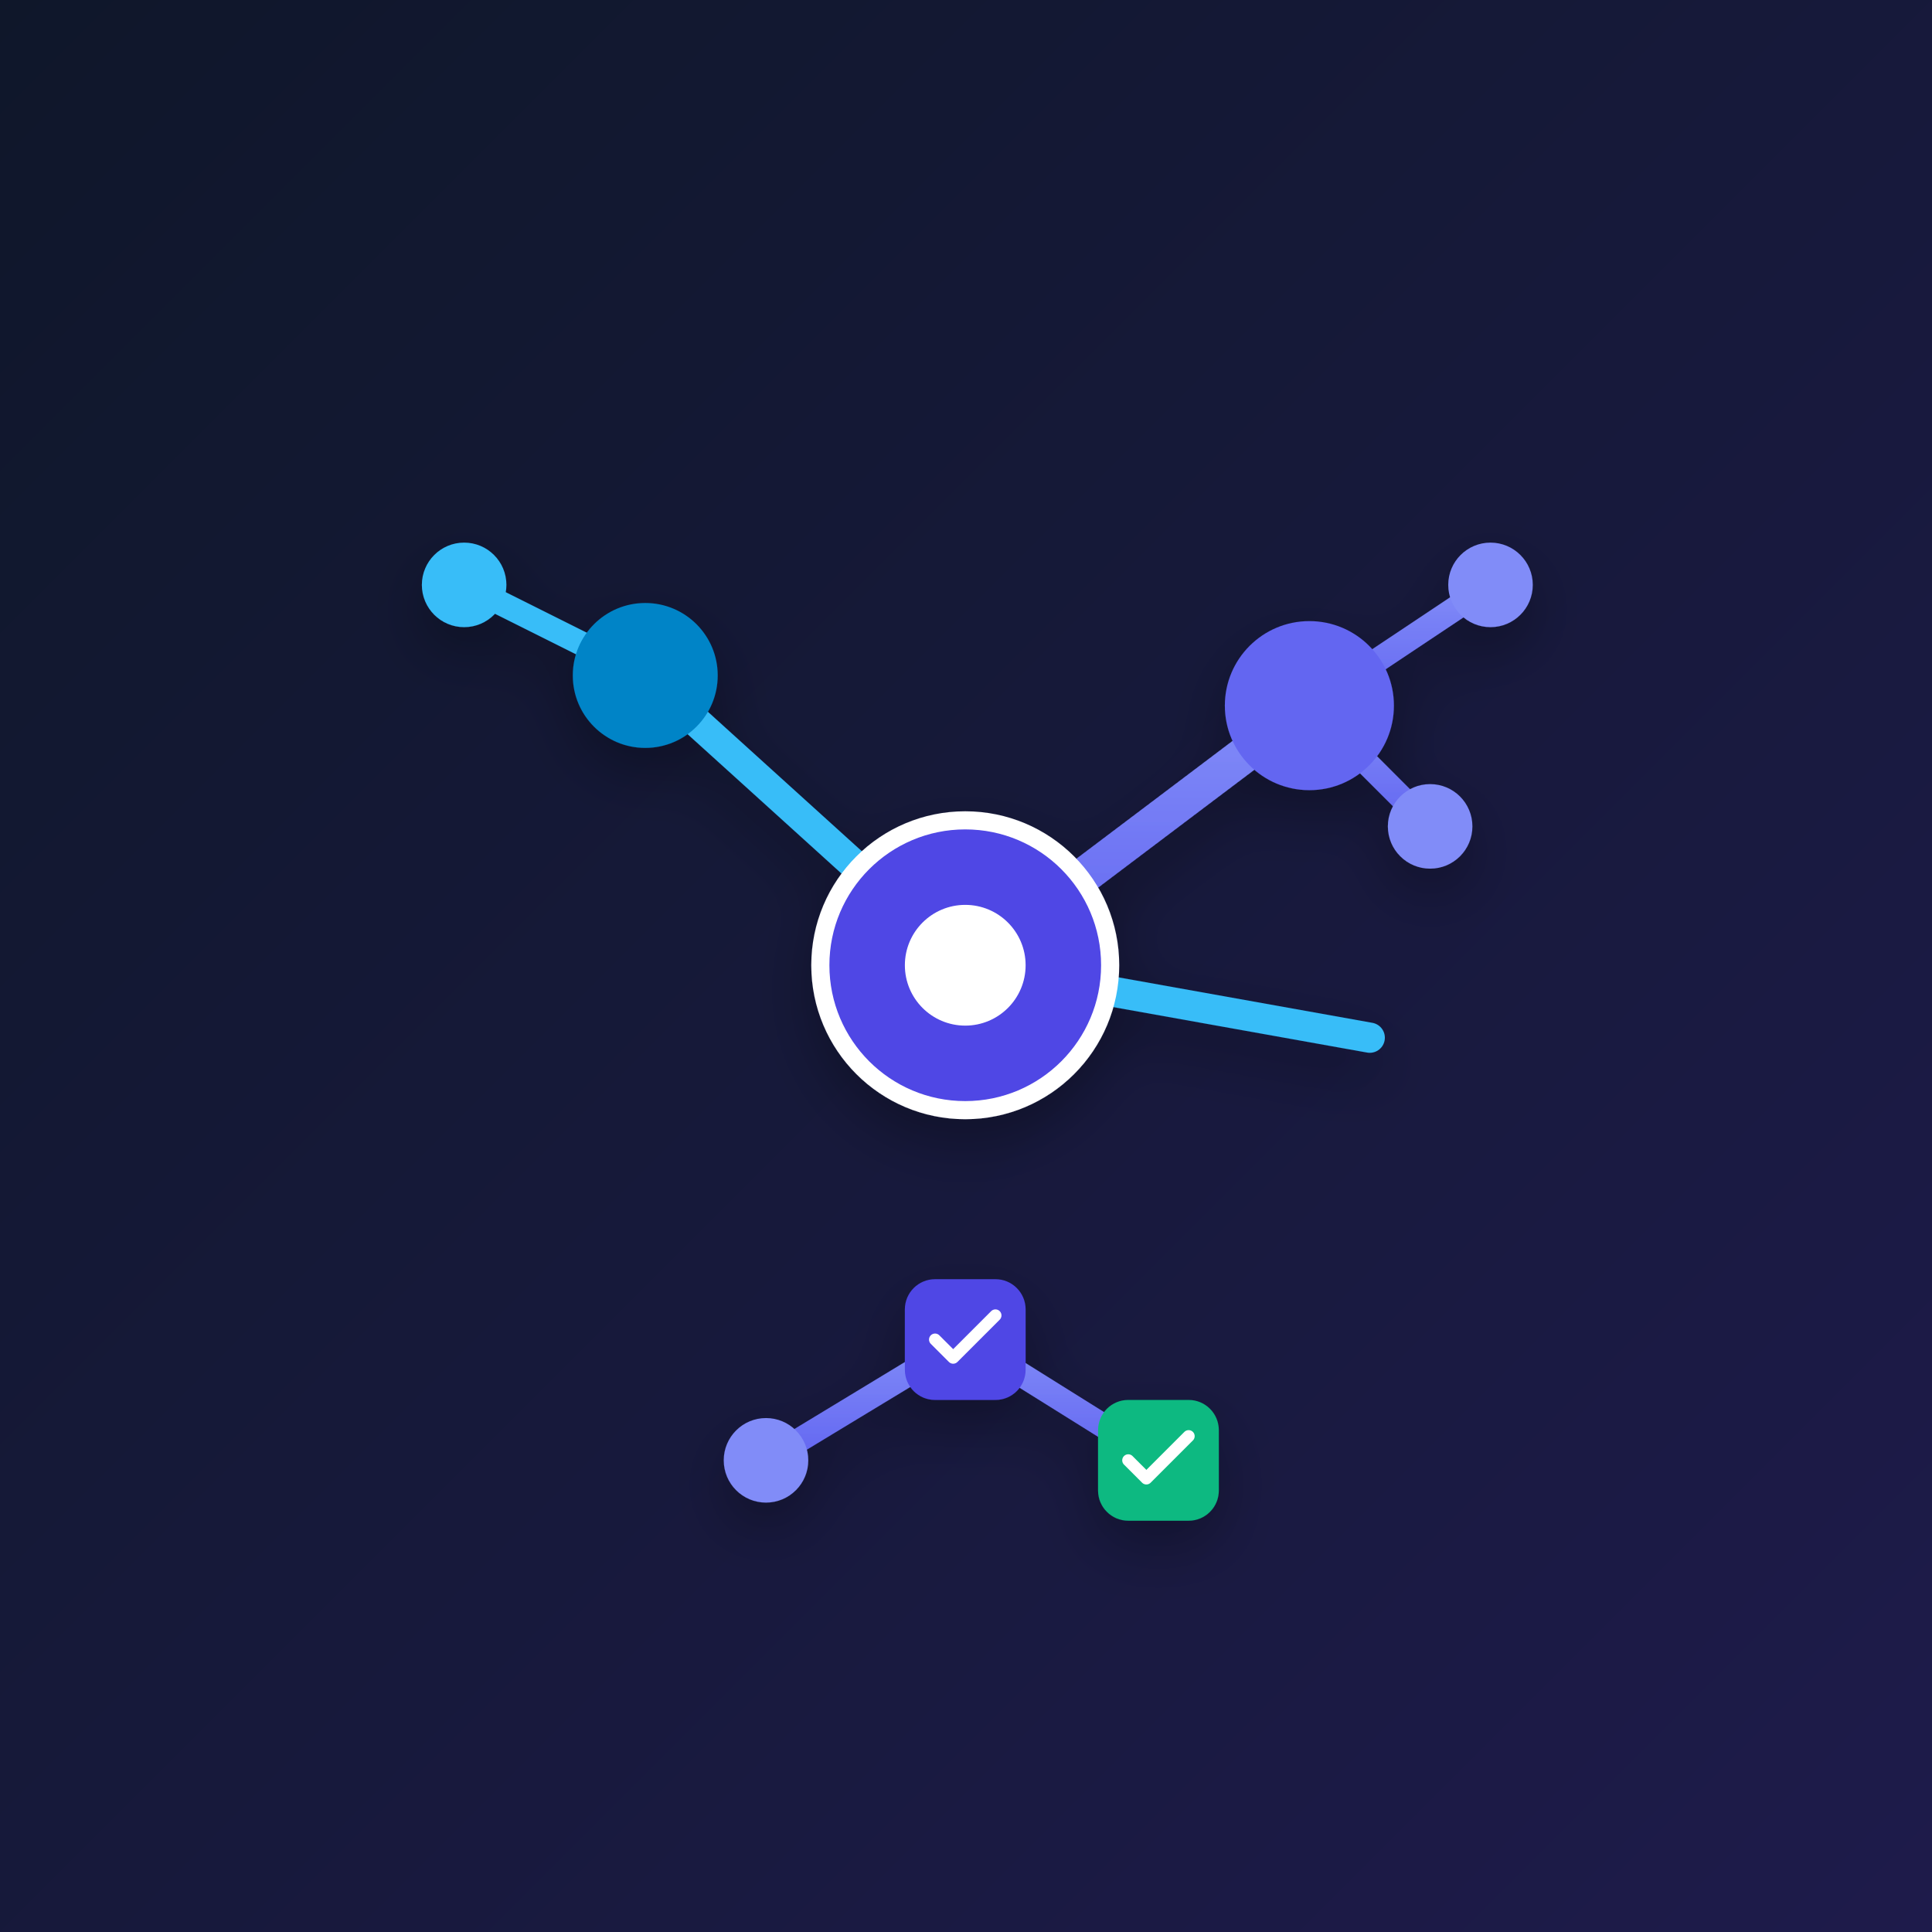
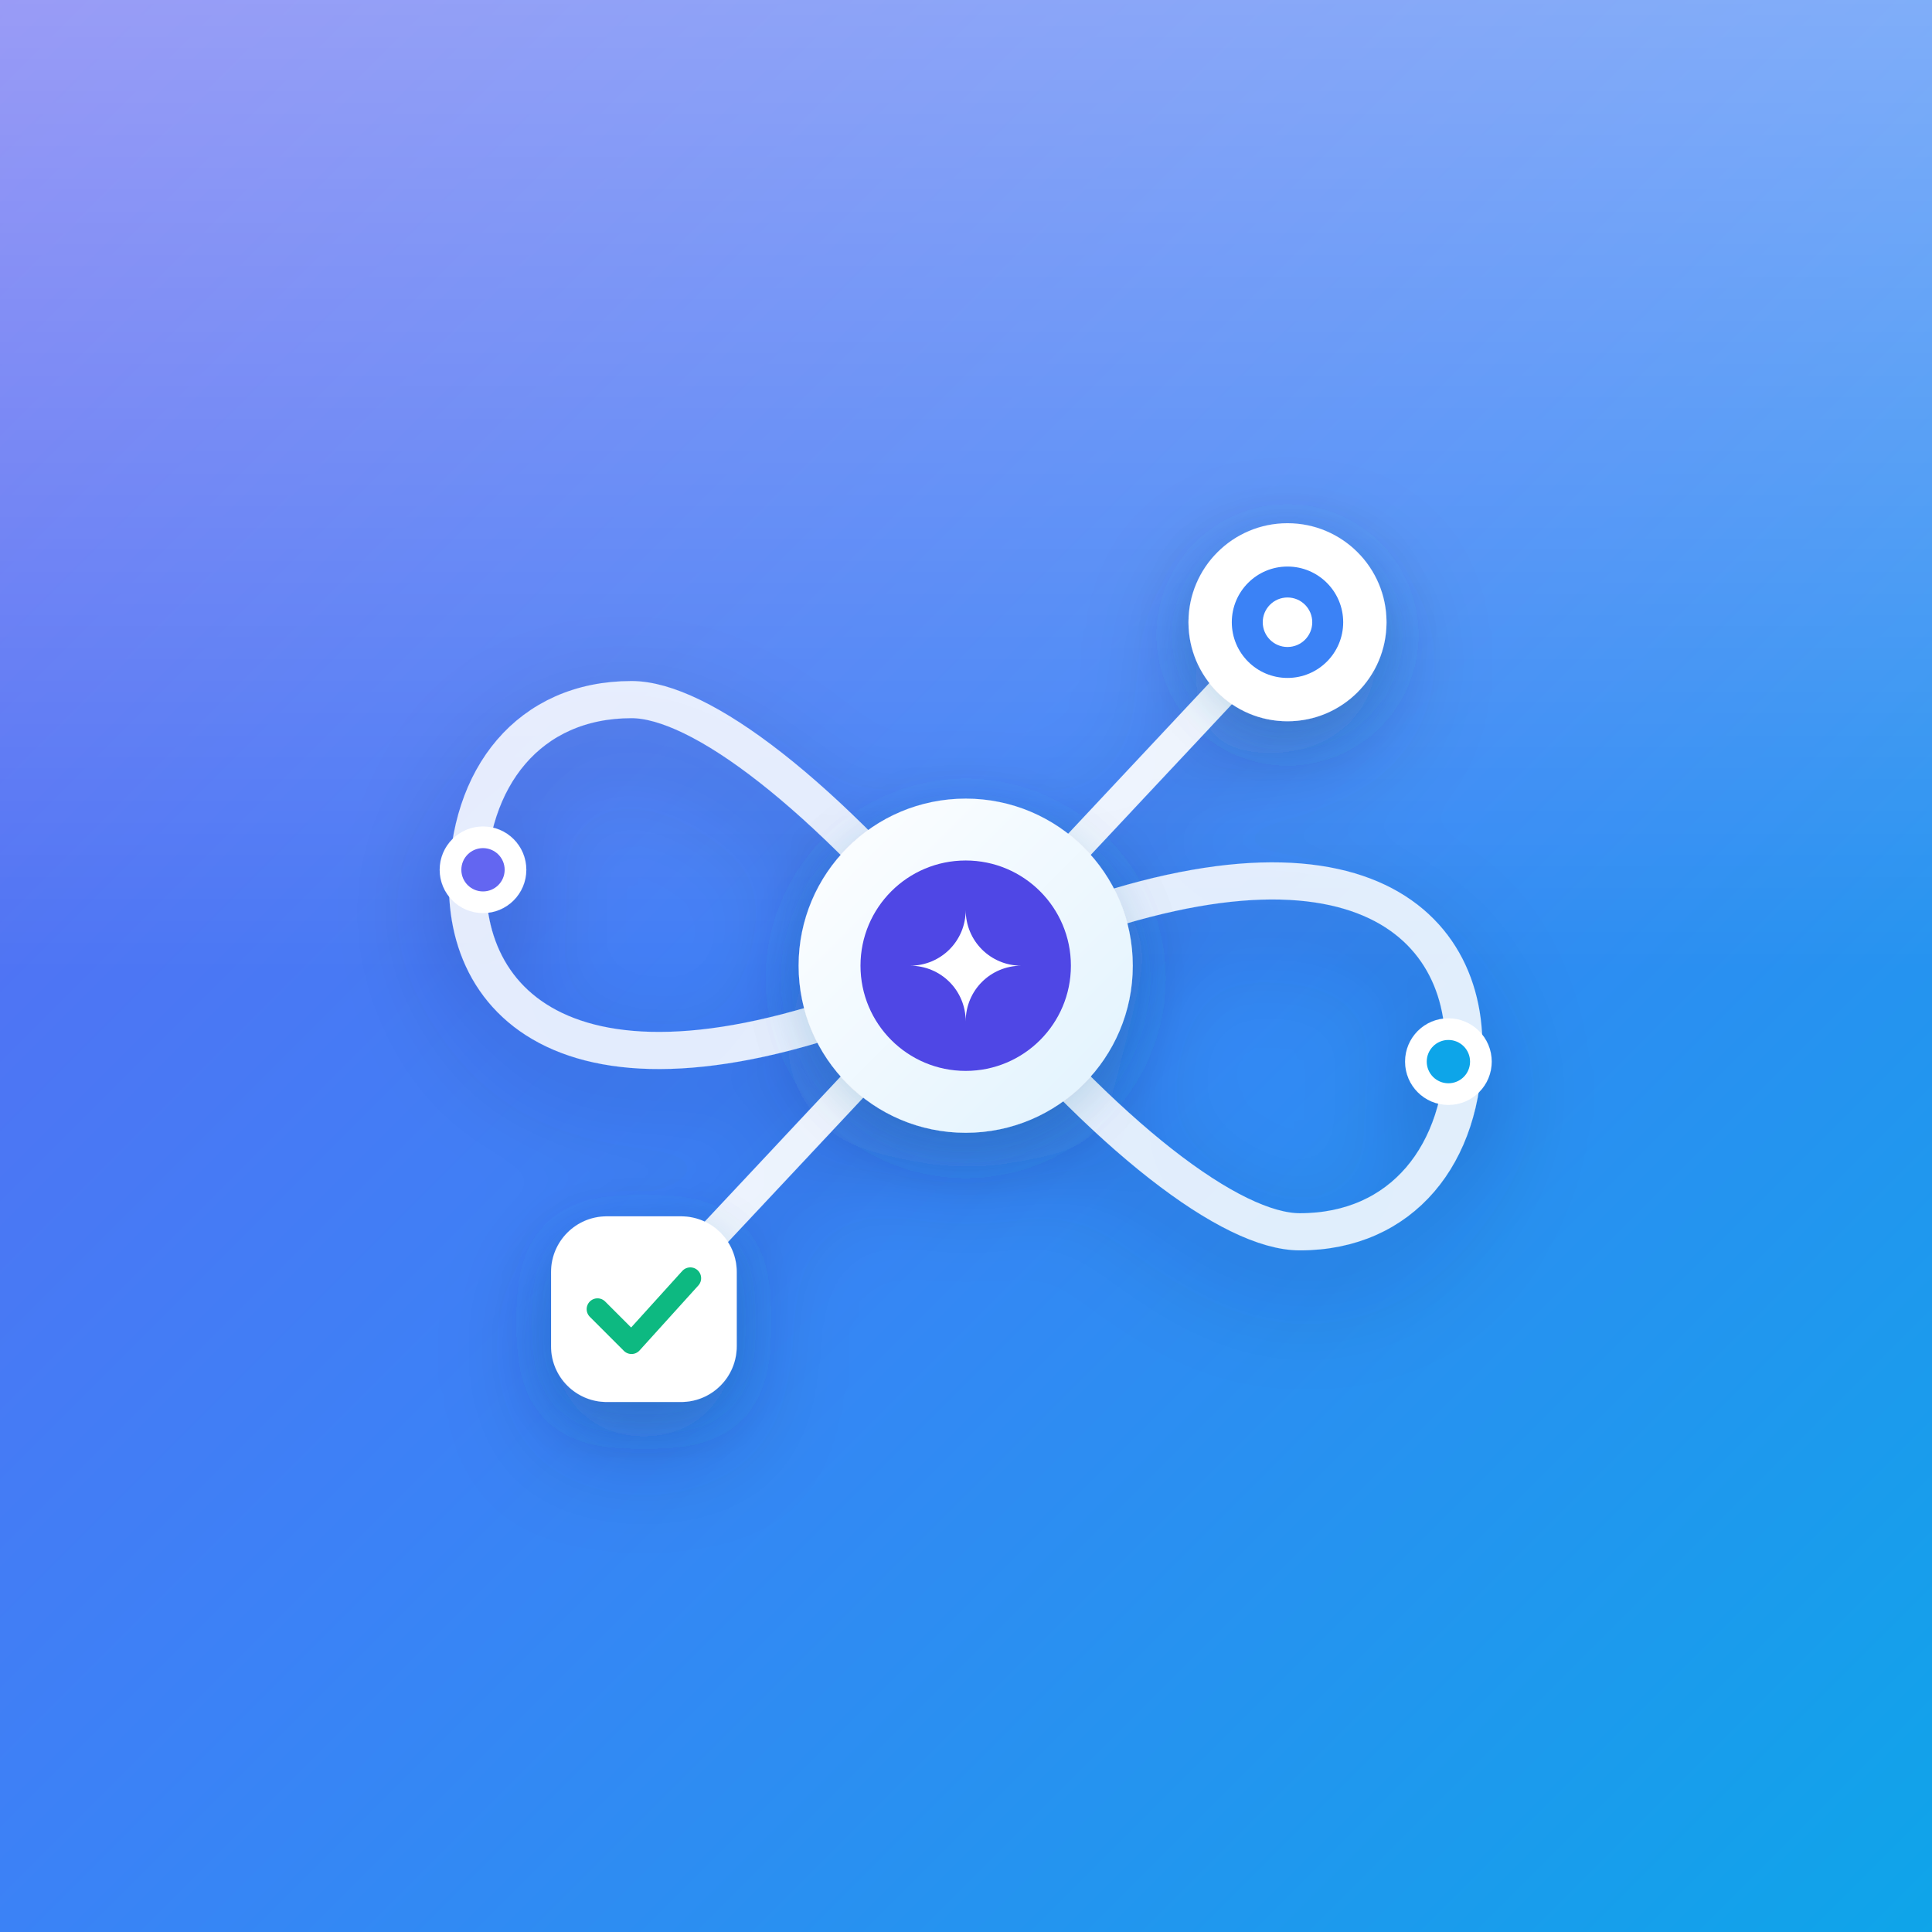
<svg xmlns="http://www.w3.org/2000/svg" viewBox="0 0 512 512" width="512" height="512">
  <defs>
-     <linearGradient id="bg" x1="0%" y1="0%" x2="100%" y2="100%">
-       <stop offset="0%" stop-color="#0f172a" />
-       <stop offset="100%" stop-color="#1e1b4b" />
+     <linearGradient id="bgGrad" x1="0%" y1="0%" x2="100%" y2="100%">
+       <stop offset="0%" stop-color="#6366F1" />
+       <stop offset="50%" stop-color="#3B82F6" />
+       <stop offset="100%" stop-color="#0EA5E9" />
    </linearGradient>
-     <linearGradient id="glow" x1="0%" y1="0%" x2="0%" y2="100%">
-       <stop offset="0%" stop-color="#818cf8" />
-       <stop offset="100%" stop-color="#6366f1" />
+     <linearGradient id="glossGrad" x1="0%" y1="0%" x2="0%" y2="100%">
+       <stop offset="0%" stop-color="#ffffff" stop-opacity="0.35" />
+       <stop offset="100%" stop-color="#ffffff" stop-opacity="0" />
    </linearGradient>
-     <filter id="shadow" x="-10%" y="-10%" width="120%" height="120%">
-       <feDropShadow dx="0" dy="8" stdDeviation="10" flood-color="#000" flood-opacity="0.3" />
+     <linearGradient id="coreGrad" x1="0%" y1="0%" x2="100%" y2="100%">
+       <stop offset="0%" stop-color="#FFFFFF" />
+       <stop offset="100%" stop-color="#E0F2FE" />
+     </linearGradient>
+     <filter id="softShadow" x="-20%" y="-20%" width="140%" height="140%">
+       <feDropShadow dx="0" dy="12" stdDeviation="16" flood-color="#1E1B4B" flood-opacity="0.25" />
+     </filter>
+     <filter id="nodeGlow" x="-30%" y="-30%" width="160%" height="160%">
+       <feDropShadow dx="0" dy="4" stdDeviation="8" flood-color="#0369A1" flood-opacity="0.2" />
    </filter>
  </defs>
-   <rect width="512" height="512" fill="url(#bg)" />
-   <g transform="translate(51, 51) scale(0.8)" filter="url(#shadow)">
-     <path d="M 256 256 L 370 170" stroke="url(#glow)" stroke-width="12" stroke-linecap="round" stroke-dasharray="1 1" stroke-dashoffset="1" />
-     <path d="M 256 256 L 150 160" stroke="#38bdf8" stroke-width="10" stroke-linecap="round" />
-     <path d="M 256 256 L 256 380" stroke="url(#glow)" stroke-width="12" stroke-linecap="round" />
-     <path d="M 256 256 L 390 280" stroke="#38bdf8" stroke-width="10" stroke-linecap="round" />
-     <path d="M 370 170 L 430 130" stroke="url(#glow)" stroke-width="8" stroke-linecap="round" />
-     <path d="M 370 170 L 410 210" stroke="url(#glow)" stroke-width="8" stroke-linecap="round" />
-     <path d="M 150 160 L 90 130" stroke="#38bdf8" stroke-width="8" stroke-linecap="round" />
-     <path d="M 256 380 L 190 420" stroke="url(#glow)" stroke-width="8" stroke-linecap="round" />
-     <path d="M 256 380 L 320 420" stroke="url(#glow)" stroke-width="8" stroke-linecap="round" />
-     <circle cx="370" cy="170" r="28" fill="#6366f1" />
-     <circle cx="430" cy="130" r="14" fill="#818cf8" />
-     <circle cx="410" cy="210" r="14" fill="#818cf8" />
-     <circle cx="150" cy="160" r="24" fill="#0284c7" />
-     <circle cx="90" cy="130" r="14" fill="#38bdf8" />
-     <rect x="236" y="360" width="40" height="40" rx="10" fill="#4f46e5" />
-     <path d="M 246 380 L 252 386 L 266 372" stroke="#ffffff" stroke-width="4" stroke-linecap="round" stroke-linejoin="round" fill="none" />
-     <circle cx="190" cy="420" r="14" fill="#818cf8" />
-     <rect x="300" y="400" width="40" height="40" rx="10" fill="#10b981" />
-     <path d="M 310 420 L 316 426 L 330 412" stroke="#ffffff" stroke-width="4" stroke-linecap="round" stroke-linejoin="round" fill="none" />
-     <circle cx="256" cy="256" r="48" fill="#4f46e5" stroke="#ffffff" stroke-width="6" />
-     <circle cx="256" cy="256" r="20" fill="#ffffff" />
+   <rect width="512" height="512" fill="url(#bgGrad)" />
+   <rect width="512" height="256" fill="url(#glossGrad)" />
+   <g transform="translate(46, 46) scale(0.82)" filter="url(#softShadow)">
+     <path d="M 256 256 C 210 200 170 170 148 170 C 115 170 95 195 95 230 C 95 275 140 310 256 256" fill="none" stroke="#FFFFFF" stroke-opacity="0.85" stroke-width="12" stroke-linecap="round" />
+     <path d="M 256 256 C 302 312 342 342 364 342 C 397 342 417 317 417 282 C 417 237 372 202 256 256" fill="none" stroke="#FFFFFF" stroke-opacity="0.85" stroke-width="12" stroke-linecap="round" />
+     <path d="M 256 256 L 360 145" stroke="#FFFFFF" stroke-opacity="0.9" stroke-width="10" stroke-linecap="round" />
+     <path d="M 256 256 L 152 367" stroke="#FFFFFF" stroke-opacity="0.9" stroke-width="10" stroke-linecap="round" />
+     <g filter="url(#nodeGlow)">
+       <circle cx="360" cy="145" r="32" fill="#FFFFFF" />
+       <circle cx="360" cy="145" r="18" fill="#3B82F6" />
+       <circle cx="360" cy="145" r="8" fill="#FFFFFF" />
+     </g>
+     <g filter="url(#nodeGlow)">
+       <rect x="122" y="337" width="60" height="60" rx="18" fill="#FFFFFF" />
+       <path d="M 137 367 L 148 378 L 167 357" fill="none" stroke="#10B981" stroke-width="7" stroke-linecap="round" stroke-linejoin="round" />
+     </g>
+     <circle cx="100" cy="225" r="14" fill="#FFFFFF" />
+     <circle cx="100" cy="225" r="7" fill="#6366F1" />
+     <circle cx="412" cy="287" r="14" fill="#FFFFFF" />
+     <circle cx="412" cy="287" r="7" fill="#0EA5E9" />
+     <g filter="url(#nodeGlow)">
+       <circle cx="256" cy="256" r="54" fill="url(#coreGrad)" />
+       <circle cx="256" cy="256" r="34" fill="#4F46E5" />
+       <path d="M 256 238 C 256 248 248 256 238 256 C 248 256 256 264 256 274 C 256 264 264 256 274 256 C 264 256 256 248 256 238 Z" fill="#FFFFFF" />
+     </g>
  </g>
</svg>
